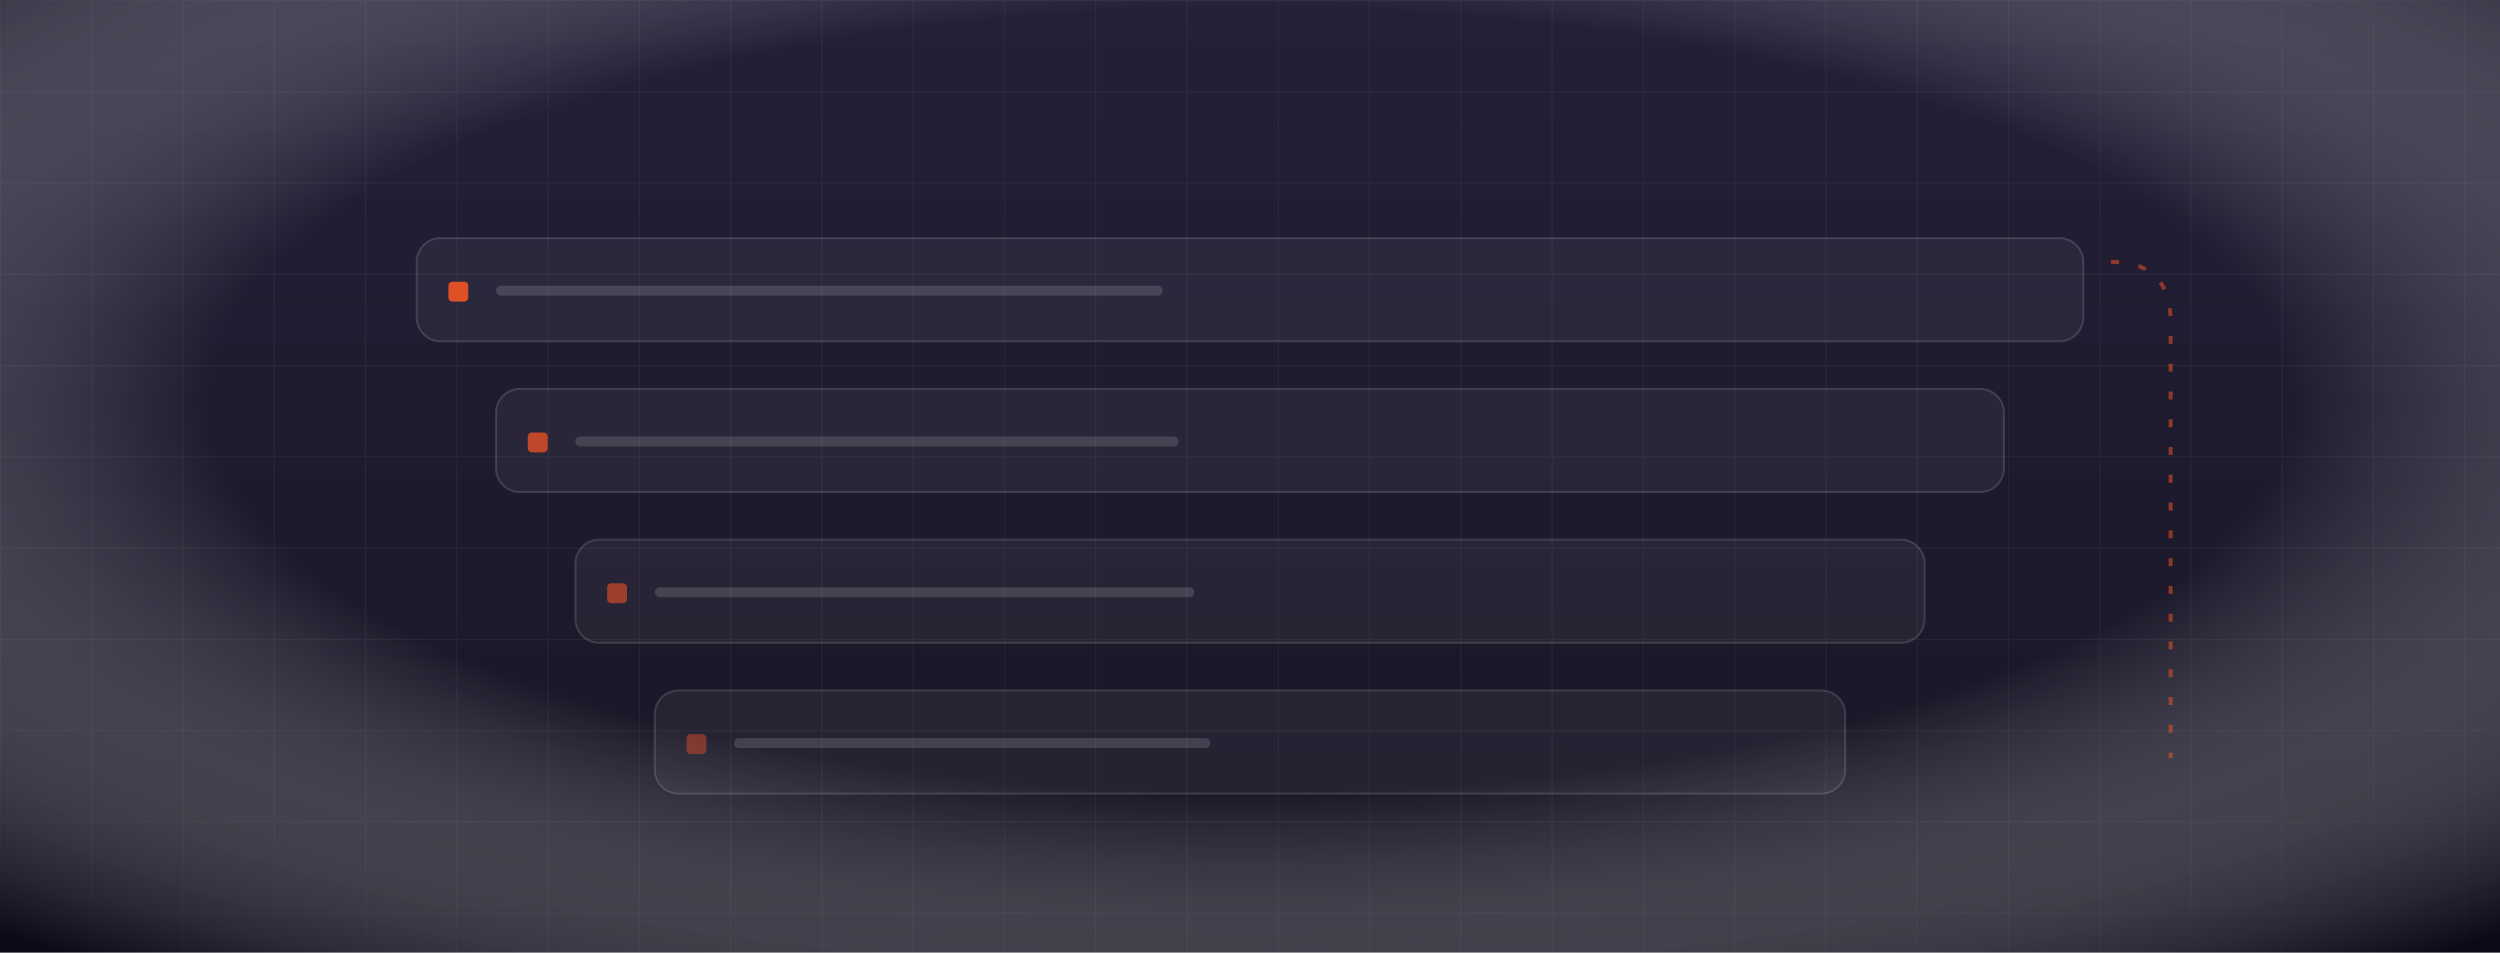
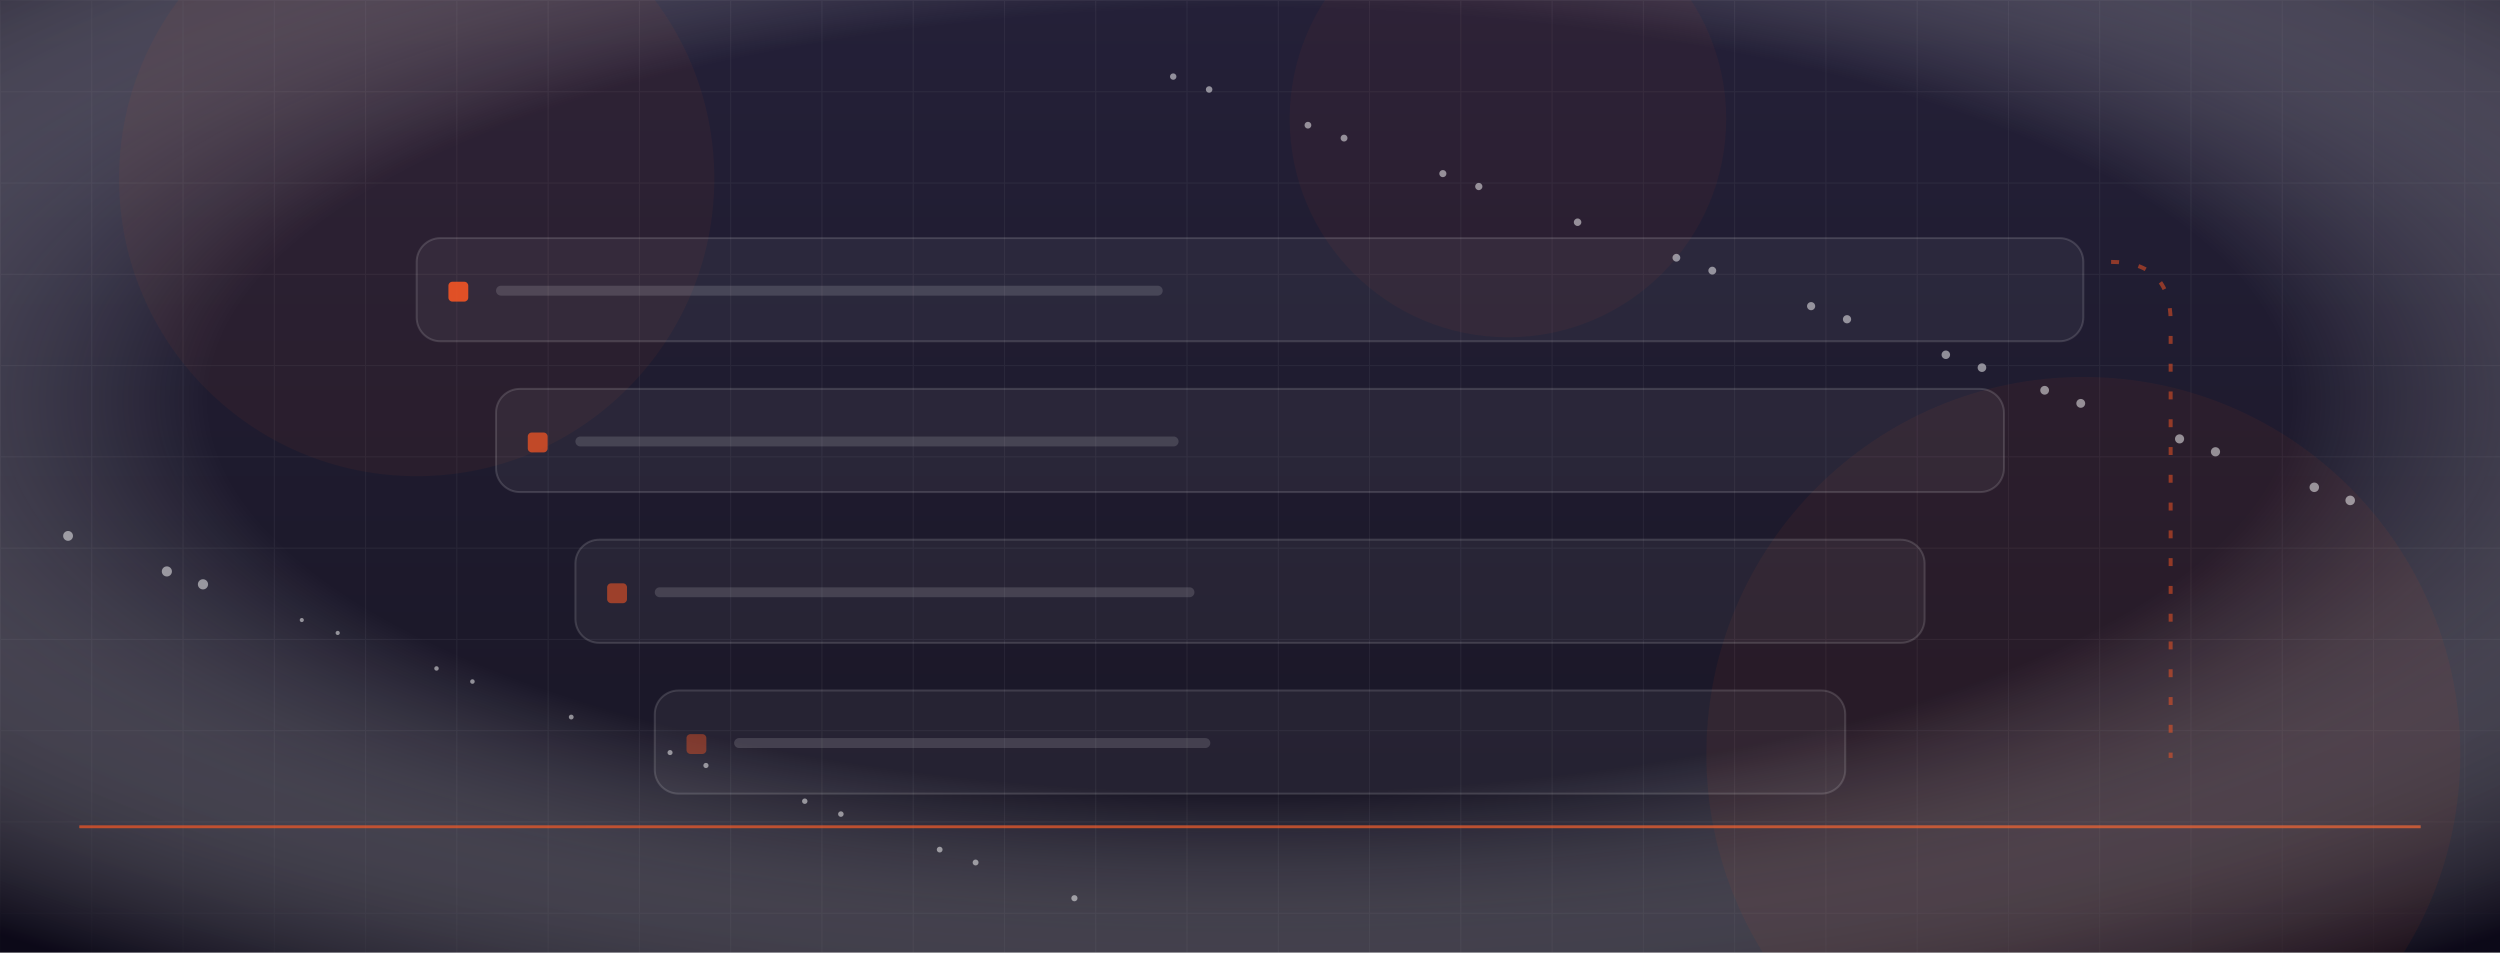
<svg xmlns="http://www.w3.org/2000/svg" viewBox="0 0 1260 480" preserveAspectRatio="xMidYMid slice" width="1260" height="480">
  <defs>
    <linearGradient id="bg" x1="0" y1="0" x2="0" y2="1">
      <stop offset="0" stop-color="#18142D" />
      <stop offset="1" stop-color="#0C0918" />
    </linearGradient>
    <linearGradient id="acc" x1="0" y1="0" x2="1" y2="0">
      <stop offset="0" stop-color="#FE5722" />
      <stop offset="1" stop-color="#FF9A62" />
    </linearGradient>
    <linearGradient id="accv" x1="0" y1="0" x2="0" y2="1">
      <stop offset="0" stop-color="#FE5722" />
      <stop offset="1" stop-color="#FF9A62" />
    </linearGradient>
    <radialGradient id="vig" cx="0.5" cy="0.42" r="0.75">
      <stop offset="0.55" stop-color="#FFFFFF" stop-opacity="0.05" />
      <stop offset="1" stop-color="#0C0918" stop-opacity="0.85" />
    </radialGradient>
    <filter id="glow" x="-60%" y="-60%" width="220%" height="220%">
      <feGaussianBlur stdDeviation="6" result="b" />
      <feMerge>
        <feMergeNode in="b" />
        <feMergeNode in="SourceGraphic" />
      </feMerge>
    </filter>
    <filter id="glow2" x="-80%" y="-80%" width="260%" height="260%">
      <feGaussianBlur stdDeviation="12" result="b" />
      <feMerge>
        <feMergeNode in="b" />
        <feMergeNode in="SourceGraphic" />
      </feMerge>
    </filter>
    <pattern id="grid" width="46" height="46" patternUnits="userSpaceOnUse">
      <path d="M46 0H0V46" fill="none" stroke="#FFFFFF" stroke-opacity="0.05" stroke-width="1" />
    </pattern>
  </defs>
  <rect width="1260" height="480" fill="url(#bg)" />
  <rect width="1260" height="480" fill="url(#grid)" />
  <rect width="1260" height="480" fill="url(#vig)" />
+   <circle cx="210" cy="90" r="150" fill="#FE5722" fill-opacity="0.05" />
+   <circle cx="1050" cy="380" r="190" fill="#FE5722" fill-opacity="0.055" />
+   <circle cx="760" cy="60" r="110" fill="#FE5722" fill-opacity="0.045" />
+   <g>
+     <circle cx="1030.5" cy="196.7" r="2.21" fill="#FFFFFF" fill-opacity="0.5">
+       <animate attributeName="opacity" values="0.5;0.08;0.5" dur="4.0s" begin="0.3s" repeatCount="indefinite" />
+     </circle>
+     <circle cx="84.1" cy="288.0" r="2.55" fill="#FFFFFF" fill-opacity="0.5">
+       <animate attributeName="opacity" values="0.5;0.08;0.5" dur="4.7s" begin="1.0s" repeatCount="indefinite" />
+     </circle>
+     <circle cx="337.7" cy="379.3" r="1.28" fill="#FFFFFF" fill-opacity="0.5">
+       <animate attributeName="opacity" values="0.5;0.08;0.5" dur="5.4s" begin="1.7s" repeatCount="indefinite" />
+     </circle>
+     <circle cx="591.3" cy="38.6" r="1.62" fill="#FFFFFF" fill-opacity="0.5">
+       <animate attributeName="opacity" values="0.5;0.08;0.5" dur="2.8s" begin="2.3s" repeatCount="indefinite" />
+     </circle>
+     <circle cx="844.9" cy="129.9" r="1.96" fill="#FFFFFF" fill-opacity="0.5">
+       <animate attributeName="opacity" values="0.5;0.08;0.5" dur="3.5s" begin="3.0s" repeatCount="indefinite" />
+     </circle>
+     <circle cx="1098.5" cy="221.2" r="2.3" fill="#FFFFFF" fill-opacity="0.5">
+       <animate attributeName="opacity" values="0.5;0.08;0.5" dur="4.2s" begin="0.5s" repeatCount="indefinite" />
+     </circle>
+     <circle cx="152.1" cy="312.5" r="1.04" fill="#FFFFFF" fill-opacity="0.5">
+       <animate attributeName="opacity" values="0.5;0.08;0.5" dur="4.9s" begin="1.2s" repeatCount="indefinite" />
+     </circle>
+     <circle cx="405.6" cy="403.8" r="1.37" fill="#FFFFFF" fill-opacity="0.5">
+       <animate attributeName="opacity" values="0.5;0.08;0.5" dur="2.2s" begin="1.8s" repeatCount="indefinite" />
+     </circle>
+     <circle cx="659.2" cy="63.1" r="1.71" fill="#FFFFFF" fill-opacity="0.5">
+       <animate attributeName="opacity" values="0.5;0.08;0.5" dur="3.0s" begin="2.5s" repeatCount="indefinite" />
+     </circle>
+     <circle cx="912.8" cy="154.3" r="2.05" fill="#FFFFFF" fill-opacity="0.5">
+       <animate attributeName="opacity" values="0.5;0.08;0.5" dur="3.7s" begin="3.2s" repeatCount="indefinite" />
+     </circle>
+     <circle cx="1166.4" cy="245.6" r="2.39" fill="#FFFFFF" fill-opacity="0.5">
+       <animate attributeName="opacity" values="0.5;0.08;0.5" dur="4.4s" begin="0.7s" repeatCount="indefinite" />
+     </circle>
+     <circle cx="220.0" cy="336.9" r="1.13" fill="#FFFFFF" fill-opacity="0.5">
+       <animate attributeName="opacity" values="0.5;0.08;0.5" dur="5.1s" begin="1.4s" repeatCount="indefinite" />
+     </circle>
+     <circle cx="473.6" cy="428.2" r="1.46" fill="#FFFFFF" fill-opacity="0.5">
+       <animate attributeName="opacity" values="0.5;0.08;0.5" dur="2.4s" begin="2.0s" repeatCount="indefinite" />
+     </circle>
+     <circle cx="727.2" cy="87.5" r="1.8" fill="#FFFFFF" fill-opacity="0.5">
+       <animate attributeName="opacity" values="0.5;0.08;0.5" dur="3.1s" begin="2.7s" repeatCount="indefinite" />
+     </circle>
+     <circle cx="980.7" cy="178.8" r="2.14" fill="#FFFFFF" fill-opacity="0.5">
+       <animate attributeName="opacity" values="0.5;0.08;0.5" dur="3.9s" begin="0.2s" repeatCount="indefinite" />
+     </circle>
+     <circle cx="34.3" cy="270.1" r="2.48" fill="#FFFFFF" fill-opacity="0.5">
+       <animate attributeName="opacity" values="0.5;0.08;0.5" dur="4.6s" begin="0.9s" repeatCount="indefinite" />
+     </circle>
+     <circle cx="287.9" cy="361.4" r="1.22" fill="#FFFFFF" fill-opacity="0.5">
+       <animate attributeName="opacity" values="0.5;0.08;0.5" dur="5.3s" begin="1.5s" repeatCount="indefinite" />
+     </circle>
+     <circle cx="541.5" cy="452.7" r="1.56" fill="#FFFFFF" fill-opacity="0.5">
+       <animate attributeName="opacity" values="0.5;0.08;0.5" dur="2.6s" begin="2.2s" repeatCount="indefinite" />
+     </circle>
+     <circle cx="795.1" cy="112.0" r="1.89" fill="#FFFFFF" fill-opacity="0.5">
+       <animate attributeName="opacity" values="0.5;0.08;0.5" dur="3.3s" begin="2.9s" repeatCount="indefinite" />
+     </circle>
+     <circle cx="1048.7" cy="203.3" r="2.23" fill="#FFFFFF" fill-opacity="0.5">
+       <animate attributeName="opacity" values="0.5;0.08;0.5" dur="4.1s" begin="0.4s" repeatCount="indefinite" />
+     </circle>
+     <circle cx="102.3" cy="294.5" r="2.57" fill="#FFFFFF" fill-opacity="0.5">
+       <animate attributeName="opacity" values="0.5;0.08;0.5" dur="4.8s" begin="1.0s" repeatCount="indefinite" />
+     </circle>
+     <circle cx="355.8" cy="385.8" r="1.31" fill="#FFFFFF" fill-opacity="0.5">
+       <animate attributeName="opacity" values="0.5;0.08;0.5" dur="5.5s" begin="1.7s" repeatCount="indefinite" />
+     </circle>
+     <circle cx="609.4" cy="45.1" r="1.65" fill="#FFFFFF" fill-opacity="0.5">
+       <animate attributeName="opacity" values="0.5;0.08;0.5" dur="2.8s" begin="2.4s" repeatCount="indefinite" />
+     </circle>
+     <circle cx="863.0" cy="136.4" r="1.98" fill="#FFFFFF" fill-opacity="0.5">
+       <animate attributeName="opacity" values="0.5;0.08;0.5" dur="3.5s" begin="3.1s" repeatCount="indefinite" />
+     </circle>
+     <circle cx="1116.6" cy="227.7" r="2.32" fill="#FFFFFF" fill-opacity="0.5">
+       <animate attributeName="opacity" values="0.5;0.08;0.5" dur="4.3s" begin="0.5s" repeatCount="indefinite" />
+     </circle>
+     <circle cx="170.2" cy="319.0" r="1.06" fill="#FFFFFF" fill-opacity="0.5">
+       <animate attributeName="opacity" values="0.5;0.08;0.5" dur="5.0s" begin="1.2s" repeatCount="indefinite" />
+     </circle>
+     <circle cx="423.8" cy="410.3" r="1.4" fill="#FFFFFF" fill-opacity="0.5">
+       <animate attributeName="opacity" values="0.5;0.08;0.5" dur="2.3s" begin="1.9s" repeatCount="indefinite" />
+     </circle>
+     <circle cx="677.4" cy="69.6" r="1.74" fill="#FFFFFF" fill-opacity="0.5">
+       <animate attributeName="opacity" values="0.5;0.08;0.5" dur="3.0s" begin="2.6s" repeatCount="indefinite" />
+     </circle>
+     <circle cx="930.9" cy="160.9" r="2.07" fill="#FFFFFF" fill-opacity="0.5">
+       <animate attributeName="opacity" values="0.5;0.08;0.5" dur="3.7s" begin="0.0s" repeatCount="indefinite" />
+     </circle>
+     <circle cx="1184.5" cy="252.2" r="2.41" fill="#FFFFFF" fill-opacity="0.5">
+       <animate attributeName="opacity" values="0.5;0.08;0.5" dur="4.4s" begin="0.7s" repeatCount="indefinite" />
+     </circle>
+     <circle cx="238.1" cy="343.5" r="1.15" fill="#FFFFFF" fill-opacity="0.5">
+       <animate attributeName="opacity" values="0.5;0.08;0.5" dur="5.2s" begin="1.4s" repeatCount="indefinite" />
+     </circle>
+     <circle cx="491.7" cy="434.7" r="1.49" fill="#FFFFFF" fill-opacity="0.5">
+       <animate attributeName="opacity" values="0.5;0.08;0.5" dur="2.5s" begin="2.1s" repeatCount="indefinite" />
+     </circle>
+     <circle cx="745.3" cy="94.0" r="1.83" fill="#FFFFFF" fill-opacity="0.5">
+       <animate attributeName="opacity" values="0.5;0.08;0.5" dur="3.2s" begin="2.8s" repeatCount="indefinite" />
+     </circle>
+     <circle cx="998.9" cy="185.3" r="2.17" fill="#FFFFFF" fill-opacity="0.5">
+       <animate attributeName="opacity" values="0.5;0.08;0.5" dur="3.9s" begin="0.2s" repeatCount="indefinite" />
+     </circle>
+   </g>
+   <rect x="40" y="416" width="1180" height="1.4" fill="url(#acc)" opacity="0.35" />
+   <rect x="40" y="416" width="1180" height="1.4" fill="#FE5722" opacity="0.5">
+     <animate attributeName="width" values="0;1180;0" dur="9s" repeatCount="indefinite" />
+   </rect>
+   <rect x="-140" y="0" width="140" height="480" fill="url(#acc)" opacity="0.05">
+     <animate attributeName="x" values="-140;1280" dur="11s" repeatCount="indefinite" />
+   </rect>
  <rect x="210" y="120" width="840" height="52" rx="12" fill="#FFFFFF" fill-opacity="0.05" stroke="#FFFFFF" stroke-opacity="0.14" stroke-width="1" />
  <rect x="226" y="142" width="10" height="10" rx="2" fill="#FE5722" opacity="0.85" />
  <rect x="250" y="144" width="336" height="5" rx="2.5" fill="#FFFFFF" opacity="0.14" />
  <rect x="250" y="144" width="0" height="5" rx="2.5" fill="url(#acc)" opacity="0.9">
    <animate attributeName="width" values="0;520" dur="4.0s" begin="0.0s" repeatCount="indefinite" />
  </rect>
  <rect x="250" y="196" width="760" height="52" rx="12" fill="#FFFFFF" fill-opacity="0.05" stroke="#FFFFFF" stroke-opacity="0.14" stroke-width="1" />
  <rect x="266" y="218" width="10" height="10" rx="2" fill="#FE5722" opacity="0.7" />
  <rect x="290" y="220" width="304" height="5" rx="2.5" fill="#FFFFFF" opacity="0.14" />
  <rect x="290" y="220" width="0" height="5" rx="2.5" fill="url(#acc)" opacity="0.9">
    <animate attributeName="width" values="0;471" dur="4.8s" begin="0.5s" repeatCount="indefinite" />
  </rect>
  <rect x="290" y="272" width="680" height="52" rx="12" fill="#FFFFFF" fill-opacity="0.05" stroke="#FFFFFF" stroke-opacity="0.14" stroke-width="1" />
  <rect x="306" y="294" width="10" height="10" rx="2" fill="#FE5722" opacity="0.55" />
  <rect x="330" y="296" width="272" height="5" rx="2.5" fill="#FFFFFF" opacity="0.14" />
  <rect x="330" y="296" width="0" height="5" rx="2.5" fill="url(#acc)" opacity="0.9">
    <animate attributeName="width" values="0;421" dur="5.6s" begin="1.0s" repeatCount="indefinite" />
  </rect>
  <rect x="330" y="348" width="600" height="52" rx="12" fill="#FFFFFF" fill-opacity="0.05" stroke="#FFFFFF" stroke-opacity="0.14" stroke-width="1" />
  <rect x="346" y="370" width="10" height="10" rx="2" fill="#FE5722" opacity="0.4" />
  <rect x="370" y="372" width="240" height="5" rx="2.5" fill="#FFFFFF" opacity="0.14" />
  <rect x="370" y="372" width="0" height="5" rx="2.5" fill="url(#acc)" opacity="0.9">
    <animate attributeName="width" values="0;372" dur="6.4s" begin="1.5s" repeatCount="indefinite" />
  </rect>
  <path d="M1064 132 q 30 0 30 30 v 220" fill="none" stroke="#FE5722" stroke-opacity="0.5" stroke-width="2" stroke-dasharray="4 10">
    <animate attributeName="stroke-dashoffset" from="40" to="0" dur="3s" repeatCount="indefinite" />
  </path>
</svg>
